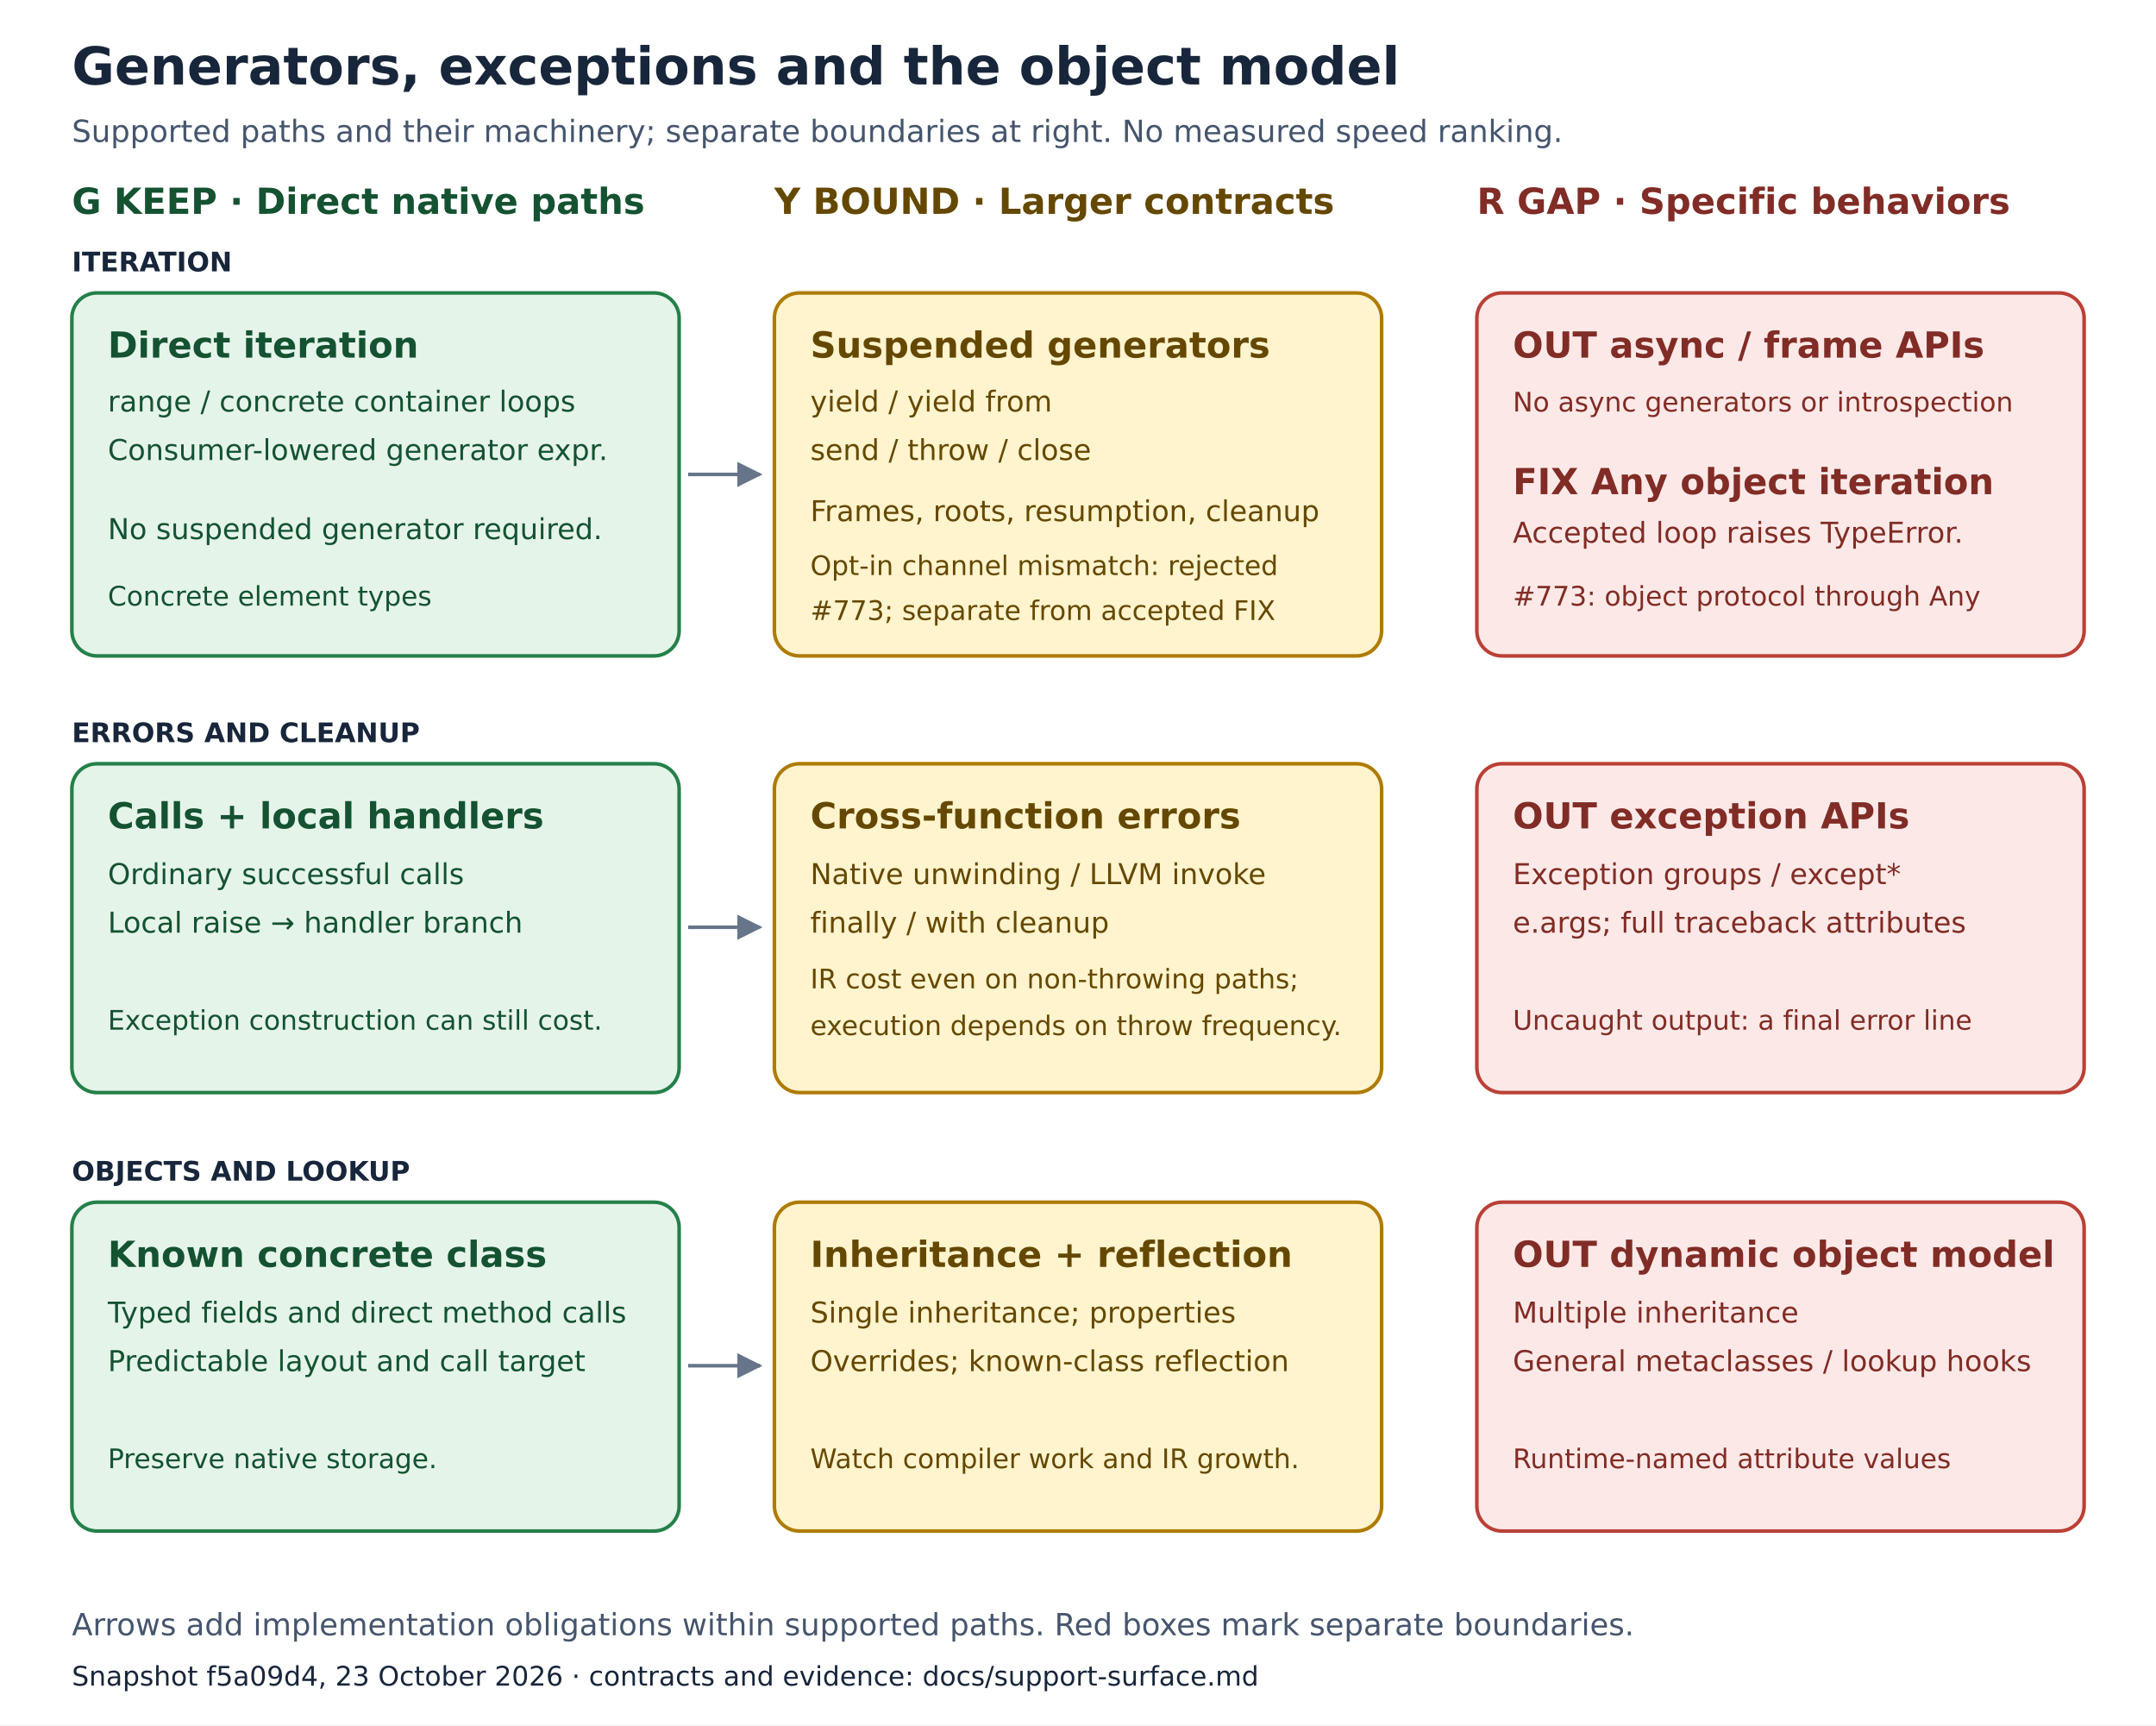
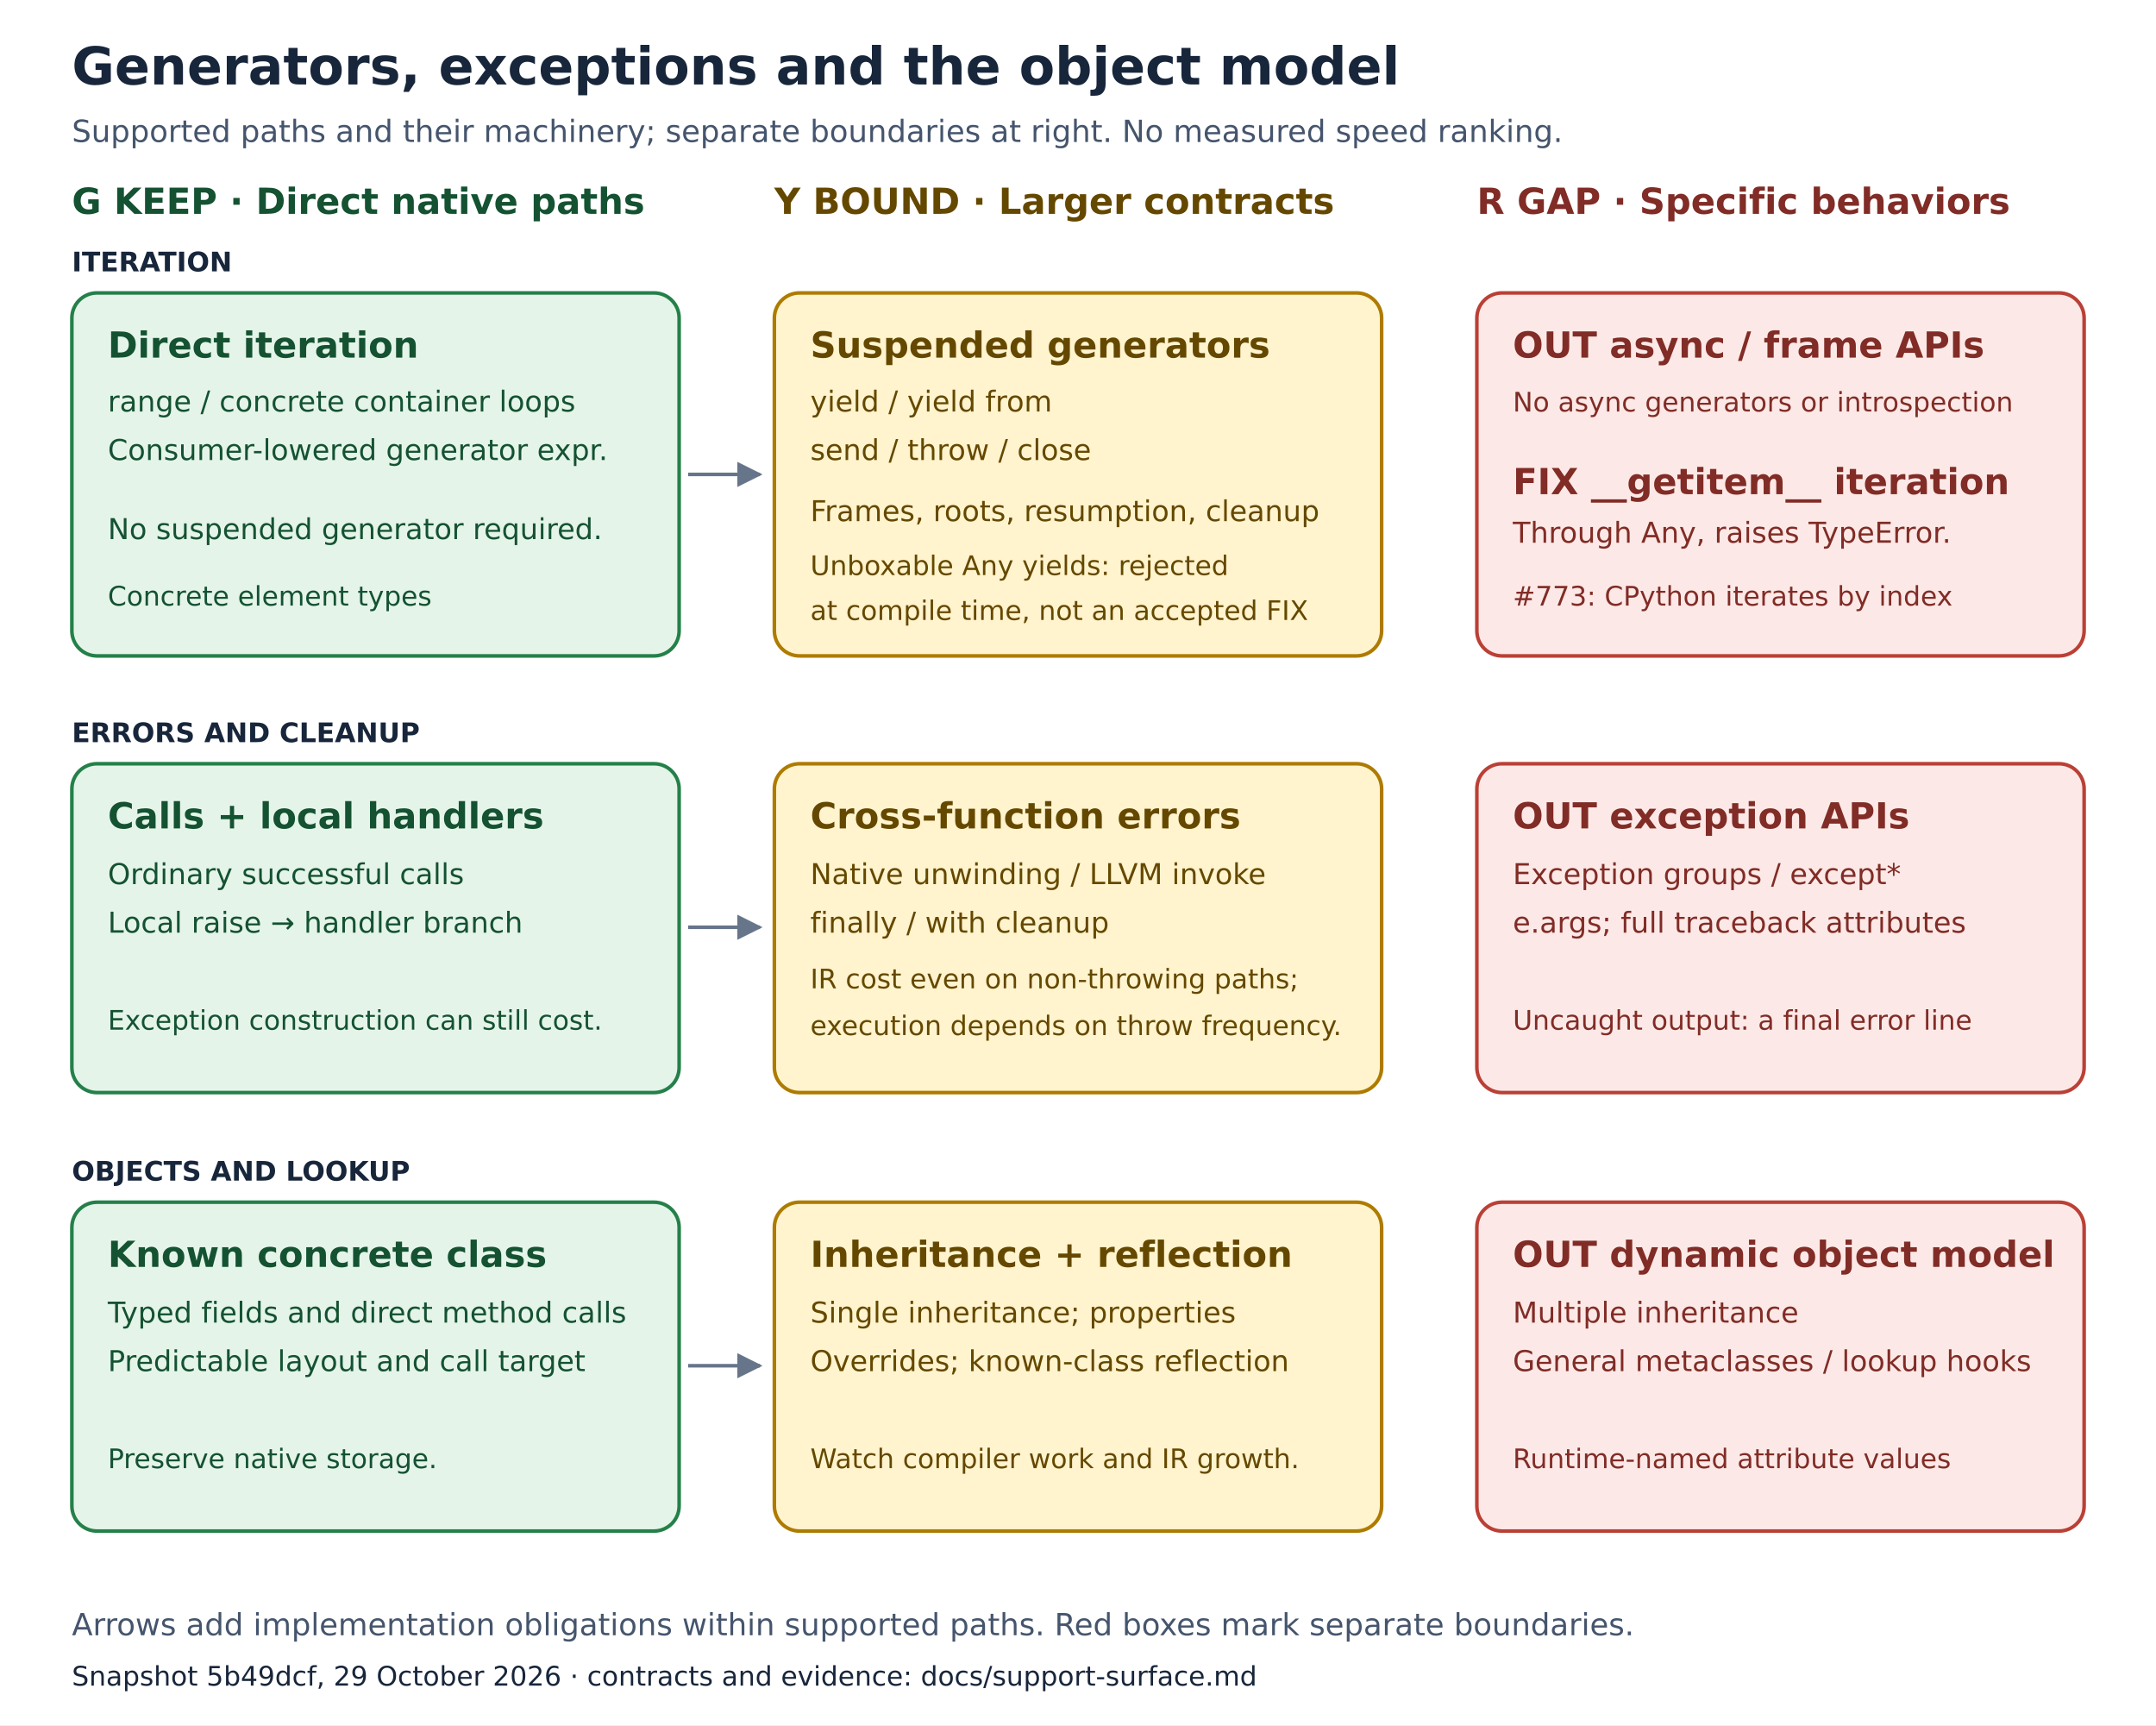
<svg xmlns="http://www.w3.org/2000/svg" width="1200" height="960" viewBox="0 0 1200 960" role="img" aria-labelledby="title desc">
  <defs>
    <marker id="arrow" viewBox="0 0 10 10" refX="9" refY="5" markerWidth="7" markerHeight="7" orient="auto-start-reverse">
      <path d="M0 0 L10 5 L0 10 Z" fill="#66758a" />
    </marker>
  </defs>
  <style>
    text { font-family: "DejaVu Sans", Arial, sans-serif; fill: #18263b; }
    .title { font-size: 29px; font-weight: 700; }
    .sub { font-size: 17px; fill: #45556d; }
    .head { font-size: 20px; font-weight: 700; }
    .body { font-size: 16px; }
    .small { font-size: 15px; }
    .green { fill: #145232; }
    .yellow { fill: #654800; }
    .red { fill: #812c26; }
    .edge { fill: none; stroke: #66758a; stroke-width: 2; marker-end: url(#arrow); }
  </style>
  <rect width="1200" height="960" fill="#ffffff" />
  <text x="40" y="47" class="title">Generators, exceptions and the object model</text>
  <text x="40" y="79" class="sub">Supported paths and their machinery; separate boundaries at right. No measured speed ranking.</text>
  <text x="40" y="119" class="head green">G KEEP · Direct native paths</text>
  <text x="431" y="119" class="head yellow">Y BOUND · Larger contracts</text>
  <text x="822" y="119" class="head red">R GAP · Specific behaviors</text>
  <text x="40" y="151" class="small" font-weight="700">ITERATION</text>
  <rect x="40" y="163" width="338" height="202" rx="14" fill="#e5f4e9" stroke="#248049" stroke-width="2" />
  <text x="60" y="199" class="head green">Direct iteration</text>
  <text x="60" y="229" class="body green">range / concrete container loops</text>
  <text x="60" y="256" class="body green">Consumer-lowered generator expr.</text>
  <text x="60" y="300" class="body green">No suspended generator required.</text>
  <text x="60" y="337" class="small green">Concrete element types</text>
  <path d="M383 264 H423" class="edge" />
  <rect x="431" y="163" width="338" height="202" rx="14" fill="#fff4ce" stroke="#ae7b00" stroke-width="2" />
  <text x="451" y="199" class="head yellow">Suspended generators</text>
  <text x="451" y="229" class="body yellow">yield / yield from</text>
  <text x="451" y="256" class="body yellow">send / throw / close</text>
  <text x="451" y="290" class="body yellow">Frames, roots, resumption, cleanup</text>
-   <text x="451" y="320" class="small yellow">Opt-in channel mismatch: rejected</text>
-   <text x="451" y="345" class="small yellow">#773; separate from accepted FIX</text>
+   <text x="451" y="320" class="small yellow">Unboxable Any yields: rejected</text>
+   <text x="451" y="345" class="small yellow">at compile time, not an accepted FIX</text>
  <rect x="822" y="163" width="338" height="202" rx="14" fill="#fce9e7" stroke="#ba4036" stroke-width="2" />
  <text x="842" y="199" class="head red">OUT async / frame APIs</text>
  <text x="842" y="229" class="small red">No async generators or introspection</text>
-   <text x="842" y="275" class="head red">FIX Any object iteration</text>
-   <text x="842" y="302" class="body red">Accepted loop raises TypeError.</text>
-   <text x="842" y="337" class="small red">#773: object protocol through Any</text>
+   <text x="842" y="275" class="head red">FIX __getitem__ iteration</text>
+   <text x="842" y="302" class="body red">Through Any, raises TypeError.</text>
+   <text x="842" y="337" class="small red">#773: CPython iterates by index</text>
  <text x="40" y="413" class="small" font-weight="700">ERRORS AND CLEANUP</text>
  <rect x="40" y="425" width="338" height="183" rx="14" fill="#e5f4e9" stroke="#248049" stroke-width="2" />
  <text x="60" y="461" class="head green">Calls + local handlers</text>
  <text x="60" y="492" class="body green">Ordinary successful calls</text>
  <text x="60" y="519" class="body green">Local raise → handler branch</text>
  <text x="60" y="573" class="small green">Exception construction can still cost.</text>
  <path d="M383 516 H423" class="edge" />
  <rect x="431" y="425" width="338" height="183" rx="14" fill="#fff4ce" stroke="#ae7b00" stroke-width="2" />
  <text x="451" y="461" class="head yellow">Cross-function errors</text>
  <text x="451" y="492" class="body yellow">Native unwinding / LLVM invoke</text>
  <text x="451" y="519" class="body yellow">finally / with cleanup</text>
  <text x="451" y="550" class="small yellow">IR cost even on non-throwing paths;</text>
  <text x="451" y="576" class="small yellow">execution depends on throw frequency.</text>
  <rect x="822" y="425" width="338" height="183" rx="14" fill="#fce9e7" stroke="#ba4036" stroke-width="2" />
  <text x="842" y="461" class="head red">OUT exception APIs</text>
  <text x="842" y="492" class="body red">Exception groups / except*</text>
  <text x="842" y="519" class="body red">e.args; full traceback attributes</text>
  <text x="842" y="573" class="small red">Uncaught output: a final error line</text>
  <text x="40" y="657" class="small" font-weight="700">OBJECTS AND LOOKUP</text>
  <rect x="40" y="669" width="338" height="183" rx="14" fill="#e5f4e9" stroke="#248049" stroke-width="2" />
  <text x="60" y="705" class="head green">Known concrete class</text>
  <text x="60" y="736" class="body green">Typed fields and direct method calls</text>
  <text x="60" y="763" class="body green">Predictable layout and call target</text>
  <text x="60" y="817" class="small green">Preserve native storage.</text>
  <path d="M383 760 H423" class="edge" />
  <rect x="431" y="669" width="338" height="183" rx="14" fill="#fff4ce" stroke="#ae7b00" stroke-width="2" />
  <text x="451" y="705" class="head yellow">Inheritance + reflection</text>
  <text x="451" y="736" class="body yellow">Single inheritance; properties</text>
  <text x="451" y="763" class="body yellow">Overrides; known-class reflection</text>
  <text x="451" y="817" class="small yellow">Watch compiler work and IR growth.</text>
  <rect x="822" y="669" width="338" height="183" rx="14" fill="#fce9e7" stroke="#ba4036" stroke-width="2" />
  <text x="842" y="705" class="head red">OUT dynamic object model</text>
  <text x="842" y="736" class="body red">Multiple inheritance</text>
  <text x="842" y="763" class="body red">General metaclasses / lookup hooks</text>
  <text x="842" y="817" class="small red">Runtime-named attribute values</text>
  <text x="40" y="910" class="sub">Arrows add implementation obligations within supported paths. Red boxes mark separate boundaries.</text>
-   <text x="40" y="938" class="small">Snapshot f5a09d4, 23 October 2026 · contracts and evidence: docs/support-surface.md</text>
+   <text x="40" y="938" class="small">Snapshot 5b49dcf, 29 October 2026 · contracts and evidence: docs/support-surface.md</text>
</svg>
